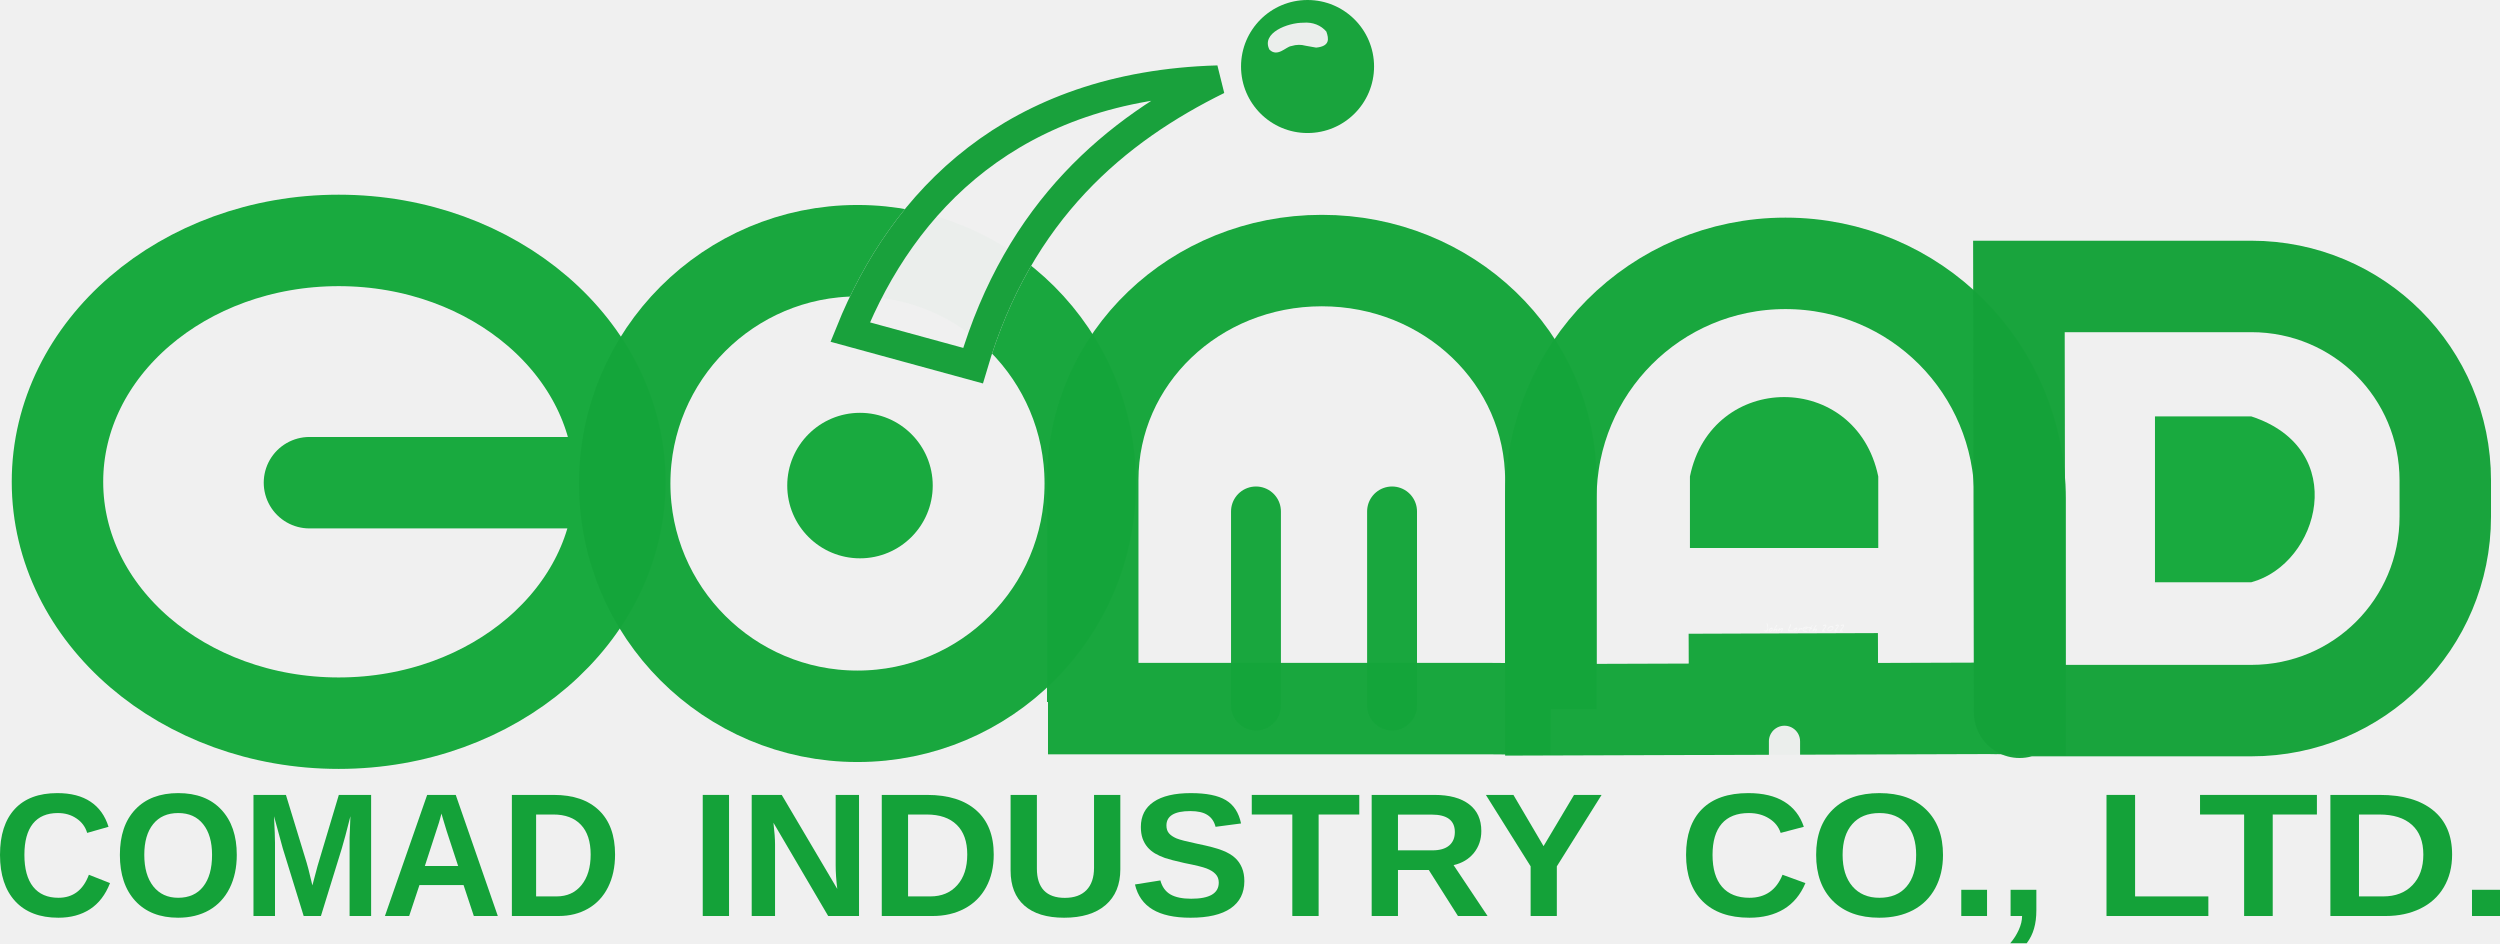
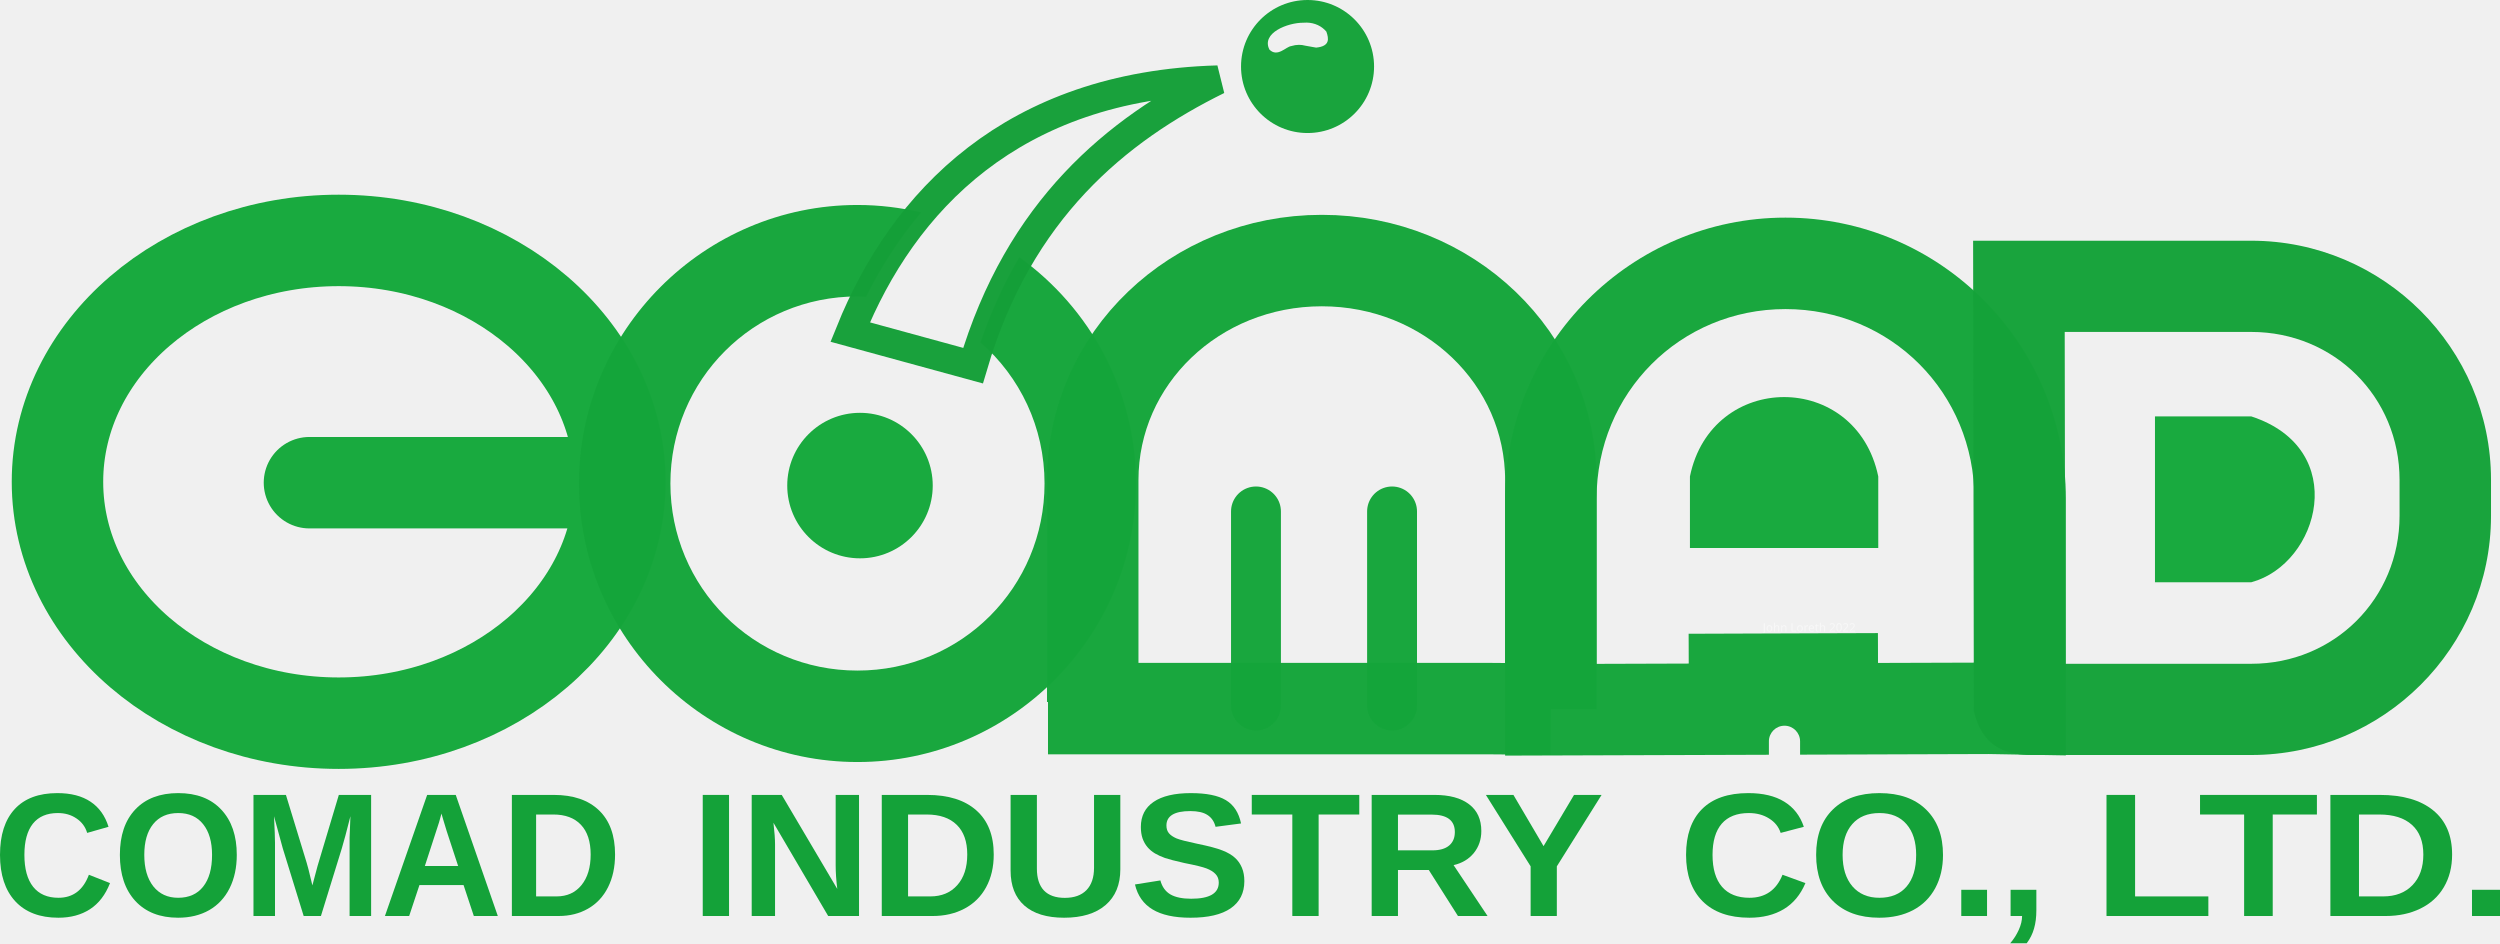
<svg xmlns="http://www.w3.org/2000/svg" height="162.073" viewBox="0 0 601.385 226.902" width="429.561">
-   <mask id="a" maskUnits="userSpaceOnUse">
-     <path d="m361.887 87.601h136.891v131.418h-136.891z" fill="#fff" />
-     <path d="m430.092 218.43v-3.854" fill="none" opacity=".98" stroke="#000" stroke-linecap="round" stroke-width="7.5" />
-   </mask>
-   <mask id="b" maskUnits="userSpaceOnUse">
-     <path d="m298.363 35.252h34v34h-34z" fill="#fff" />
-     <path d="m314.292 41.718c-3.684-.01-10.12 2.453-8.106 6.458 1.934 1.944 3.993-.69 5.226-.834 1.374-.414 2.431-.362 3.352-.112l2.657.475c3.371-.322 3.068-2.144 2.469-3.847-1.258-1.5-3.249-2.35-5.598-2.14z" opacity=".98" />
-   </mask>
-   <mask id="c" maskUnits="userSpaceOnUse">
-     <path d="m139.097 84.56h136v136h-136z" fill="#fff" />
-     <path d="m205.343 116.128c12.717-31.531 39.062-59.252 88.431-60.644-24.311 11.988-47.835 31.183-58.879 68.73z" opacity=".98" stroke="#000" stroke-linecap="round" stroke-width="7" />
-   </mask>
  <g transform="translate(-.826959 -36.25208)">
-     <g fill="#fff" fill-opacity=".5" stroke-width="1.4">
-       <path d="m426.172 187.282q0 .336-.081.566-.12.342-.386.342-.176 0-.37-.081-.232-.098-.255-.241.078 0 .185.028.246.064.308.064.238 0 .358-.238.095-.19.095-.456 0-.188-.123-.535-.12-.35-.12-.487 0-.042.022-.067.025-.028.067-.028.109 0 .213.504.087.426.087.63z" />
-       <path d="m427.25 187.568q0 .286-.165.448-.165.162-.456.162-.16 0-.246-.076-.087-.076-.087-.232 0-.221.288-.445.274-.213.507-.213.106 0 .14.132.02.076.02.224zm-.171.078q0-.034-.008-.064-.006-.034-.022-.076-.045.031-.148.151-.053.062-.092.09 0-.053.011-.087.022-.048.036-.081-.123 0-.258.104-.132.104-.132.224 0 .081.09.081.171 0 .33-.084.193-.101.193-.258z" />
-       <path d="m428.404 187.683q0 .137-.104.308-.118.193-.244.193-.036 0-.062-.039-.022-.042-.022-.081 0-.05.106-.157.109-.109.109-.148 0-.025-.008-.05-.008-.025-.011-.034-.21.048-.428.241-.216.193-.328.218-.022-.062-.022-.126 0-.078.036-.165.025-.062.084-.148.098-.148.207-.336.056-.098.193-.339.14-.241.204-.342.034-.05.059-.076.036-.034.087-.045.034.011.048.042.017.031.017.073 0 .095-.123.258-.224.291-.23.302-.126.19-.126.344l.006.028q.154-.076.182-.087.115-.048.196-.048.09 0 .132.062.042.059.042.151z" />
-       <path d="m429.703 187.517q0 .19-.092.406-.101.238-.249.328-.031-.036-.053-.081-.02-.045-.02-.09 0-.048.14-.283.062-.104.056-.182l-.003-.036q-.104.031-.358.188-.252.154-.51.314-.039 0-.073-.028-.031-.031-.031-.067 0-.059.188-.395.056-.101.202-.35.045.059.059.132.014.07.014.168 0 .042 0 .064.258-.154.403-.232.16-.087.218-.087.039 0 .073.09.036.09.036.143z" />
-       <path d="m432.136 188.061q0 .05-.045.078-.042.025-.095.025-.048 0-.12-.011-.165-.025-.213-.025-.084 0-.33.02-.14.011-.202.011-.171 0-.171-.171 0-.162.106-.465.059-.171.221-.56.146-.35.185-.493.014-.045.022-.059.022-.034.056-.034.053 0 .09.078.036.076.036.137 0 .098-.115.33-.115.23-.224.451-.12.263-.12.4 0 .07.059.098.042.02.123.02.062 0 .213-.014.151-.017.202-.017.126 0 .207.036.115.05.115.162z" />
-       <path d="m433.178 187.568q0 .286-.165.448-.165.162-.456.162-.16 0-.246-.076-.087-.076-.087-.232 0-.221.288-.445.274-.213.507-.213.106 0 .14.132.02.076.02.224zm-.171.078q0-.034-.008-.064-.006-.034-.022-.076-.045.031-.148.151-.053.062-.092.09 0-.053.011-.087.022-.048.036-.081-.123 0-.258.104-.132.104-.132.224 0 .081.09.081.171 0 .33-.084.193-.101.193-.258z" />
-       <path d="m434.356 187.509q0 .09-.048.19-.045.101-.115.168l-.003-.039q0-.034.008-.104.008-.07.008-.104 0-.048-.014-.07-.014-.025-.059-.025-.132 0-.328.204-.213.224-.423.445-.017 0-.034-.003-.042-.011-.056-.014.008-.101.07-.224.165-.333.171-.356.022-.09.034-.132.011-.042.031-.087.022-.048.05-.084.031-.039.078-.059l.028.336q.12-.098.185-.151.123-.098.213-.098.09 0 .146.059.056.059.056.146z" />
-       <path d="m435.731 187.184q0 .118-.314.311-.302.185-.44.185-.064 0-.087-.045-.02-.045-.02-.126 0-.053 0-.076.188 0 .342-.056.154-.056.269-.185-.084-.031-.171-.031-.204 0-.434.157-.252.171-.252.364 0 .185.252.258.039.011.473.078.255.039.255.137 0 .042-.092.067-.092.028-.235.028-.358 0-.566-.109-.274-.146-.274-.468 0-.336.336-.535.286-.168.65-.168.109 0 .199.05.109.062.109.162z" />
-       <path d="m436.846 186.683q0 .062-.148.258-.148.196-.148.3 0 .053.062.106.14.123.14.151 0 .036-.025.07-.022.034-.059.034-.031 0-.087-.034-.039-.022-.151-.109-.042.081-.064.123-.078.148-.106.216-.042.129-.084.258-.073.174-.182.174l-.003-.064q0-.199.129-.47.025-.05.14-.26-.221-.12-.487-.12 0-.104.042-.151.045-.05.148-.05.095 0 .238.034.07.017.14.034.053-.017.146-.182.227-.398.308-.456.022.036.036.073.017.036.017.07z" />
-       <path d="m437.879 187.683q0 .137-.104.308-.118.193-.244.193-.036 0-.062-.039-.022-.042-.022-.081 0-.05.106-.157.109-.109.109-.148 0-.025-.008-.05-.008-.025-.011-.034-.21.048-.428.241-.216.193-.328.218-.022-.062-.022-.126 0-.078.036-.165.025-.062.084-.148.098-.148.207-.336.056-.098.193-.339.14-.241.204-.342.034-.05.059-.076.036-.034.087-.045.034.011.048.042.017.031.017.073 0 .095-.123.258-.224.291-.23.302-.126.19-.126.344l.006.028q.154-.076.182-.087.115-.048.196-.048.09 0 .132.062.042.059.042.151z" />
-       <path d="m440.178 186.77q0 .132-.14.353-.09.14-.294.403-.204.26-.255.342.008.003.21.067.204.062.204.224-.084.014-.165.025l-.031-.003v-.022q-.045-.011-.073-.011-.053 0-.168.017-.115.017-.174.017-.076 0-.123-.028-.048-.028-.048-.101 0-.059.216-.333.403-.512.406-.518.218-.297.218-.398 0-.039-.028-.059-.025-.02-.104-.02-.053 0-.221.104-.081.05-.132.05l-.048-.008q-.017-.011-.036-.042-.02-.034-.02-.053 0-.118.227-.216.193-.084.336-.084.12 0 .185.09.056.078.056.204z" />
-       <path d="m441.86 187.274q0 .339-.367.599-.336.238-.692.238-.176 0-.28-.09-.104-.09-.104-.26 0-.381.333-.661.316-.266.708-.266.199 0 .3.118.101.118.101.322zm-.171.064q0-.129-.146-.193-.109-.048-.26-.048-.221 0-.462.216-.241.216-.241.434 0 .09.045.129.048.036.143.036.274 0 .571-.151.35-.179.35-.423z" />
-       <path d="m443.143 186.77q0 .132-.14.353-.09.14-.294.403-.204.26-.255.342.008.003.21.067.204.062.204.224-.084.014-.165.025l-.031-.003v-.022q-.045-.011-.073-.011-.053 0-.168.017-.115.017-.174.017-.076 0-.123-.028-.048-.028-.048-.101 0-.059.216-.333.403-.512.406-.518.218-.297.218-.398 0-.039-.028-.059-.025-.02-.104-.02-.053 0-.221.104-.081.05-.132.05l-.048-.008q-.017-.011-.036-.042-.02-.034-.02-.053 0-.118.227-.216.193-.084.336-.084.12 0 .185.09.056.078.056.204z" />
-       <path d="m444.431 186.77q0 .132-.14.353-.09.14-.294.403-.204.26-.255.342.008.003.21.067.204.062.204.224-.084.014-.165.025l-.031-.003v-.022q-.045-.011-.073-.011-.053 0-.168.017-.115.017-.174.017-.076 0-.123-.028-.048-.028-.048-.101 0-.059.216-.333.403-.512.406-.518.218-.297.218-.398 0-.039-.028-.059-.025-.02-.104-.02-.053 0-.221.104-.081.05-.132.05l-.048-.008q-.017-.011-.036-.042-.02-.034-.02-.053 0-.118.227-.216.193-.084.336-.084.12 0 .185.09.056.078.056.204z" />
-     </g>
+     <text fill="#fff" fill-opacity=".5" font-family="TrasksHand" font-size="2.8" stroke-width="1.4" x="424.862" y="188.181">
+       <tspan fill="#fff" fill-opacity=".5" stroke-width="1.4" x="424.862" y="188.181">John Loreth 2022</tspan>
+     </text>
    <path d="m148.062 152.366h-72.794m74.67-.215a67.643 58.065 0 0 1 -67.643 58.065 67.643 58.065 0 0 1 -67.643-58.065 67.643 58.065 0 0 1 67.643-58.065 67.643 58.065 0 0 1 67.643 58.065z" fill="none" opacity=".98" stroke="#14a83b" stroke-linecap="round" stroke-width="22" />
    <g fill-opacity=".996">
      <g fill="#14a83b">
-         <path d="m263.097 152.56a56 56 0 0 1 -56 56 56 56 0 0 1 -56-56 56 56 0 0 1 56-56 56 56 0 0 1 56 56z" style="opacity:.98;fill:none;stroke:#14a53a;stroke-width:22;stroke-linecap:round;mask:url(#c)" />
        <circle cx="207.701" cy="153.059" fill="#14a83b" fill-opacity=".996" opacity=".98" r="17.5" />
+         <path d="m175.148 44.199v-0c-2.557 4.354-4.808 9.208-6.676 14.637 6.745 5.878 11.006 14.523 11.006 24.242 0 17.845-14.298 32.143-32.143 32.143-17.845 0-32.143-14.298-32.143-32.143 0-17.845 14.298-32.143 32.143-32.143.495 0 .977.05 1.467.072 2.558-5.136 5.688-10.037 9.471-14.506-3.517-.829-7.176-1.281-10.938-1.281-26.338 0-47.857 21.52-47.857 47.857 0 26.338 21.52 47.857 47.857 47.857s47.857-21.52 47.857-47.857c0-15.981-7.931-30.177-20.045-38.879" fill="#14a53a" fill-opacity="1" opacity=".98" stroke-linecap="round" stroke-width=".714" transform="matrix(1.4 0 0 1.4 .826959 36.25208)" />
      </g>
      <g fill="none" stroke="#14a53a">
        <path d="m263.689 205.12v-53.379c0-29.257 24.574-52.81 55.099-52.81 30.525 0 55.099 23.553 55.099 52.81v55.088m0 0-14.3-.115h-106.66" opacity=".98" stroke-width="22" />
        <g stroke-linecap="round" stroke-width="12">
          <path d="m302.957 159.28v46.702" opacity=".98" />
          <path d="m335.692 159.28v46.702" opacity=".98" />
        </g>
      </g>
      <g fill="#14a83b">
-         <path d="m407.073 199.703 45.533-.16m34.172 7.228v-50.529c0-31.378-25.175-56.64-56.445-56.64-31.271 0-56.445 25.261-56.445 56.64v50.742l105.386-.347z" fill="none" mask="url(#a)" opacity=".98" stroke="#14a53a" stroke-width="22" />
        <path d="m407.348 168.081v-17.22c5.199-25.376 39.998-25.533 45.302 0v17.22h-45.369" fill="#14a83b" fill-opacity=".996" opacity=".98" />
+         <path d="m306.789 37.393c-26.568 0-48.176 21.697-48.176 48.312v44.129l45.326-.148v-2.311c-.001-1.479 1.198-2.679 2.678-2.68 1.48-.001 2.68 1.199 2.68 2.68v2.293l32.393-.107 13.275.236v-7.998-36.094c0-26.616-21.608-48.312-48.176-48.312zm0 15.715c18.105 0 32.461 14.387 32.461 32.598v28.15l-16.561.053-.018-5.129-32.523.115.018 5.121-15.838.051v-28.361c0-18.211 14.356-32.598 32.461-32.598z" fill="#14a53a" fill-opacity="1" opacity=".98" transform="matrix(1.4 0 0 1.4 .826959 36.25208)" />
      </g>
      <g fill="#14a83b">
-         <path d="m486.795 207.191h55.578c25.858 0 46.675-20.817 46.675-46.675v-8.684c0-25.858-20.817-46.675-46.675-46.675h-55.889l.157 102.435" fill="none" opacity=".98" stroke="#14a239" stroke-linecap="round" stroke-width="22" />
+         <path d="m475.467 94.158.174 113.158c1.963 8.098 6.898 10.555 13.916 10.555h52.816c31.762 0 57.676-25.847 57.676-57.527v-8.661c0-31.68-25.914-57.525-57.676-57.525zm22.035 21.943h44.871c19.954 0 35.676 15.679 35.676 35.582v8.661c0 19.903-15.722 35.584-35.676 35.584h-44.75z" fill="#14a239" fill-opacity="1" opacity=".98" stroke-linecap="round" />
        <path d="m519.215 176.316v-39.895h23.177c23.928 7.839 16.386 35.463 0 39.895z" fill="#14a83b" fill-opacity=".996" opacity=".98" />
      </g>
    </g>
    <g>
      <path d="m205.343 116.128c12.717-31.531 39.062-59.252 88.431-60.644-24.311 11.988-47.835 31.183-58.879 68.73z" fill="none" opacity=".98" stroke="#149f38" stroke-linecap="round" stroke-width="7" />
-       <path d="m331.363 52.252a16 16 0 0 1 -16 16 16 16 0 0 1 -16-16 16 16 0 0 1 16-16 16 16 0 0 1 16 16z" fill="#14a239" mask="url(#b)" opacity=".98" />
+       <path d="m224.668 0a11.429 11.429 0 0 0 -11.428 11.428 11.429 11.429 0 0 0 11.428 11.43 11.429 11.429 0 0 0 11.43-11.43 11.429 11.429 0 0 0 -11.43-11.428zm-.146 3.883c1.409.03 2.595.613 3.381 1.551.427 1.217.644 2.518-1.764 2.748l-1.898-.34c-.658-.179-1.413-.216-2.395.08-.881.103-2.351 1.984-3.732.596-1.439-2.861 3.16-4.621 5.791-4.613.21-.019.416-.026.617-.021z" fill="#14a239" opacity=".98" transform="matrix(1.4 0 0 1.4 .826959 36.25208)" />
    </g>
    <g fill="#14a239" transform="scale(.97774 1.022767)">
      <path d="m15.217 246.603q5.397 0 7.499-5.417l5.195 1.961q-1.678 4.123-4.932 6.145-3.234 2.001-7.762 2.001-6.872 0-10.632-3.881-3.739-3.901-3.739-10.895 0-7.014 3.618-10.773 3.618-3.76 10.49-3.76 5.013 0 8.166 2.021 3.153 2.001 4.427 5.902l-5.255 1.435q-.667-2.143-2.628-3.396-1.94-1.273-4.588-1.273-4.043 0-6.145 2.506-2.082 2.506-2.082 7.337 0 4.912 2.143 7.499 2.163 2.587 6.226 2.587z" />
      <path d="m59.102 236.517q0 4.447-1.759 7.822-1.759 3.376-5.033 5.174-3.274 1.779-7.64 1.779-6.711 0-10.531-3.942-3.8-3.962-3.8-10.834 0-6.852 3.8-10.693 3.8-3.84 10.571-3.84 6.771 0 10.571 3.881 3.82 3.881 3.82 10.652zm-6.084 0q0-4.609-2.183-7.216-2.183-2.628-6.124-2.628-4.002 0-6.185 2.607-2.183 2.587-2.183 7.236 0 4.689 2.223 7.398 2.244 2.688 6.104 2.688 4.002 0 6.165-2.628 2.183-2.628 2.183-7.459z" />
      <path d="m86.857 250.888v-17.262q0-.586 0-1.172.02-.586.202-5.033-1.435 5.437-2.122 7.58l-5.134 15.887h-4.245l-5.134-15.887-2.163-7.58q.243 4.689.243 6.205v17.262h-5.296v-28.48h7.984l5.094 15.928.445 1.536.97 3.82 1.273-4.568 5.235-16.716h7.944v28.48z" />
      <path d="m117.421 250.888-2.527-7.277h-10.854l-2.527 7.277h-5.963l10.389-28.48h7.034l10.349 28.48zm-7.964-24.094-.121.445q-.202.728-.485 1.657-.283.93-3.477 10.228h8.186l-2.81-8.186-.869-2.749z" />
      <path d="m152.169 236.436q0 4.406-1.738 7.701-1.718 3.274-4.892 5.013-3.153 1.738-7.236 1.738h-11.521v-28.48h10.309q7.196 0 11.137 3.638 3.942 3.618 3.942 10.389zm-6.003 0q0-4.588-2.385-6.994-2.385-2.426-6.812-2.426h-4.224v19.263h5.053q3.84 0 6.104-2.648 2.264-2.648 2.264-7.196z" />
    </g>
    <g fill="#14a239" transform="scale(1.018486 .9818491)">
      <path d="m166.791 261.344v-29.667h6.211v29.667z" />
      <path d="m196.418 261.344-12.928-22.845q.379 3.327.379 5.348v17.497h-5.516v-29.667h7.096l13.117 23.034q-.379-3.179-.379-5.79v-17.244h5.516v29.667z" />
      <path d="m235.52 246.29q0 4.59-1.811 8.022-1.79 3.411-5.095 5.222-3.285 1.811-7.538 1.811h-12.001v-29.667h10.738q7.496 0 11.601 3.79 4.106 3.769 4.106 10.822zm-6.253 0q0-4.78-2.485-7.285-2.485-2.527-7.096-2.527h-4.401v20.066h5.264q4 0 6.359-2.758 2.358-2.758 2.358-7.496z" />
      <path d="m252.136 261.765q-6.127 0-9.391-2.99-3.243-2.99-3.243-8.548v-18.55h6.211v18.065q0 3.516 1.663 5.348 1.684 1.811 4.927 1.811 3.327 0 5.116-1.895 1.79-1.916 1.79-5.474v-17.855h6.211v18.234q0 5.643-3.495 8.759-3.474 3.095-9.791 3.095z" />
      <path d="m294.712 252.796q0 4.358-3.242 6.675-3.221 2.295-9.475 2.295-5.706 0-8.948-2.021-3.243-2.021-4.169-6.127l6.001-.99q.611 2.358 2.379 3.432 1.769 1.053 4.906 1.053 6.506 0 6.506-3.958 0-1.263-.758-2.084-.737-.821-2.106-1.369-1.348-.547-5.201-1.326-3.327-.779-4.632-1.242-1.305-.484-2.358-1.116-1.053-.653-1.79-1.558-.737-.905-1.158-2.127-.4-1.221-.4-2.8 0-4.022 3.011-6.148 3.032-2.148 8.801-2.148 5.516 0 8.275 1.727 2.779 1.727 3.579 5.706l-6.022.821q-.463-1.916-1.895-2.885-1.411-.969-4.064-.969-5.643 0-5.643 3.537 0 1.158.59 1.895.611.737 1.79 1.263 1.179.505 4.78 1.284 4.274.905 6.106 1.684 1.853.758 2.927 1.79 1.074 1.011 1.642 2.442.568 1.411.568 3.264z" />
      <path d="m312.254 236.478v24.866h-6.211v-24.866h-9.58v-4.801h25.393v4.801z" />
      <path d="m345.165 261.344-6.885-11.265h-7.285v11.265h-6.211v-29.667h14.823q5.306 0 8.19 2.295 2.885 2.274 2.885 6.548 0 3.116-1.769 5.39-1.769 2.253-4.78 2.969l8.022 12.465zm-.737-20.571q0-4.274-5.474-4.274h-7.959v8.759h8.127q2.611 0 3.958-1.179 1.348-1.179 1.348-3.306z" />
      <path d="m368.518 249.174v12.17h-6.19v-12.17l-10.57-17.497h6.506l7.117 12.549 7.201-12.549h6.506z" />
    </g>
    <g fill="#14a239" transform="scale(1.018486 .9818491)">
      <path d="m414.01 256.88q5.622 0 7.811-5.643l5.411 2.042q-1.748 4.295-5.137 6.401-3.369 2.084-8.085 2.084-7.159 0-11.075-4.043-3.895-4.064-3.895-11.349 0-7.306 3.769-11.222 3.769-3.916 10.928-3.916 5.222 0 8.506 2.106 3.285 2.084 4.611 6.148l-5.474 1.495q-.695-2.232-2.737-3.537-2.021-1.326-4.78-1.326-4.211 0-6.401 2.611-2.169 2.611-2.169 7.643 0 5.116 2.232 7.811 2.253 2.695 6.485 2.695z" />
      <path d="m459.724 246.374q0 4.632-1.832 8.148-1.832 3.516-5.243 5.39-3.411 1.853-7.959 1.853-6.99 0-10.97-4.106-3.958-4.127-3.958-11.286 0-7.138 3.958-11.138 3.958-4 11.012-4 7.053 0 11.012 4.043 3.979 4.043 3.979 11.096zm-6.338 0q0-4.801-2.274-7.517-2.274-2.737-6.38-2.737-4.169 0-6.443 2.716-2.274 2.695-2.274 7.538 0 4.885 2.316 7.706 2.337 2.8 6.359 2.8 4.169 0 6.422-2.737 2.274-2.737 2.274-7.769z" />
      <path d="m464.043 261.344v-6.422h6.085v6.422z" />
      <path d="m481.774 259.954q0 2.527-.547 4.464-.526 1.937-1.727 3.6h-3.895q1.242-1.495 2.021-3.285.779-1.79.779-3.39h-2.716v-6.422h6.085z" />
    </g>
    <g fill="#14a239" transform="scale(1.061921 .9416896)">
      <path d="m477.958 272.489v-30.932h6.476v25.927h16.597v5.005z" />
      <path d="m515.611 246.563v25.927h-6.476v-25.927h-9.989v-5.005h26.476v5.005z" />
      <path d="m556.249 256.793q0 4.786-1.888 8.364-1.866 3.556-5.313 5.444-3.425 1.888-7.859 1.888h-12.513v-30.932h11.196q7.815 0 12.096 3.952 4.281 3.93 4.281 11.284zm-6.52 0q0-4.983-2.59-7.596-2.59-2.634-7.398-2.634h-4.588v20.921h5.488q4.171 0 6.63-2.876 2.459-2.876 2.459-7.815z" />
      <path d="m560.752 272.489v-6.696h6.344v6.696z" />
    </g>
  </g>
</svg>
